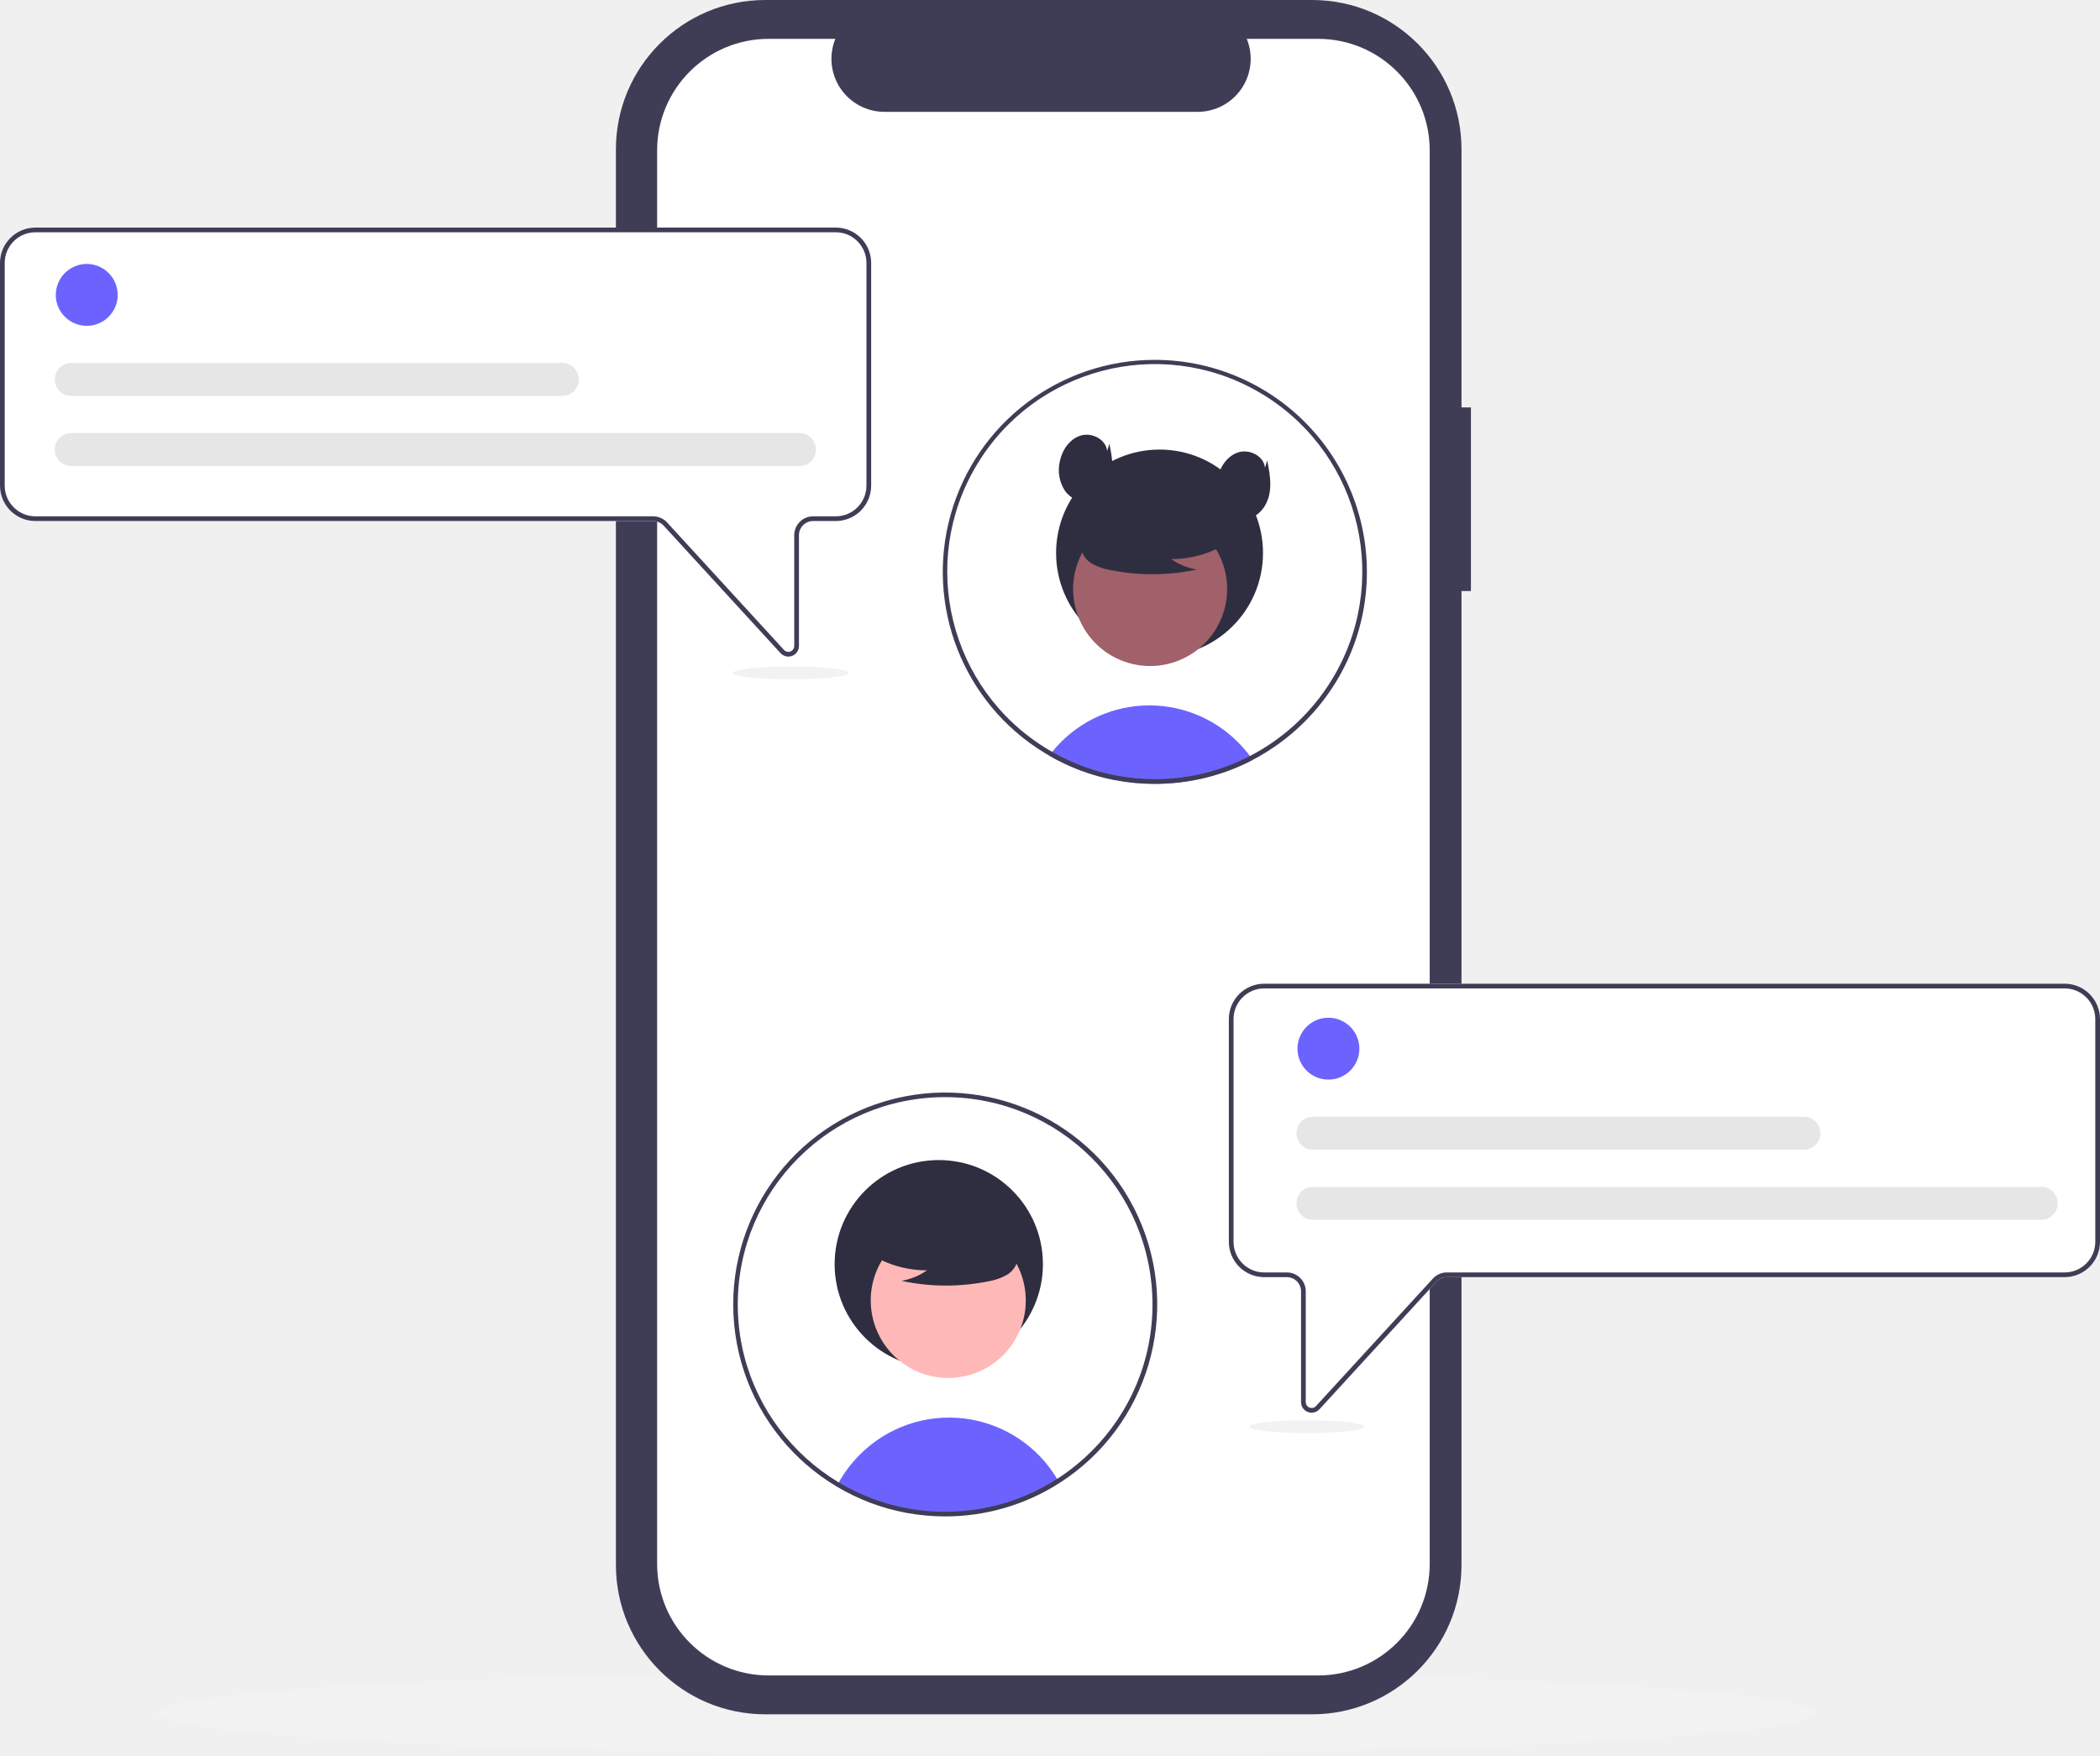
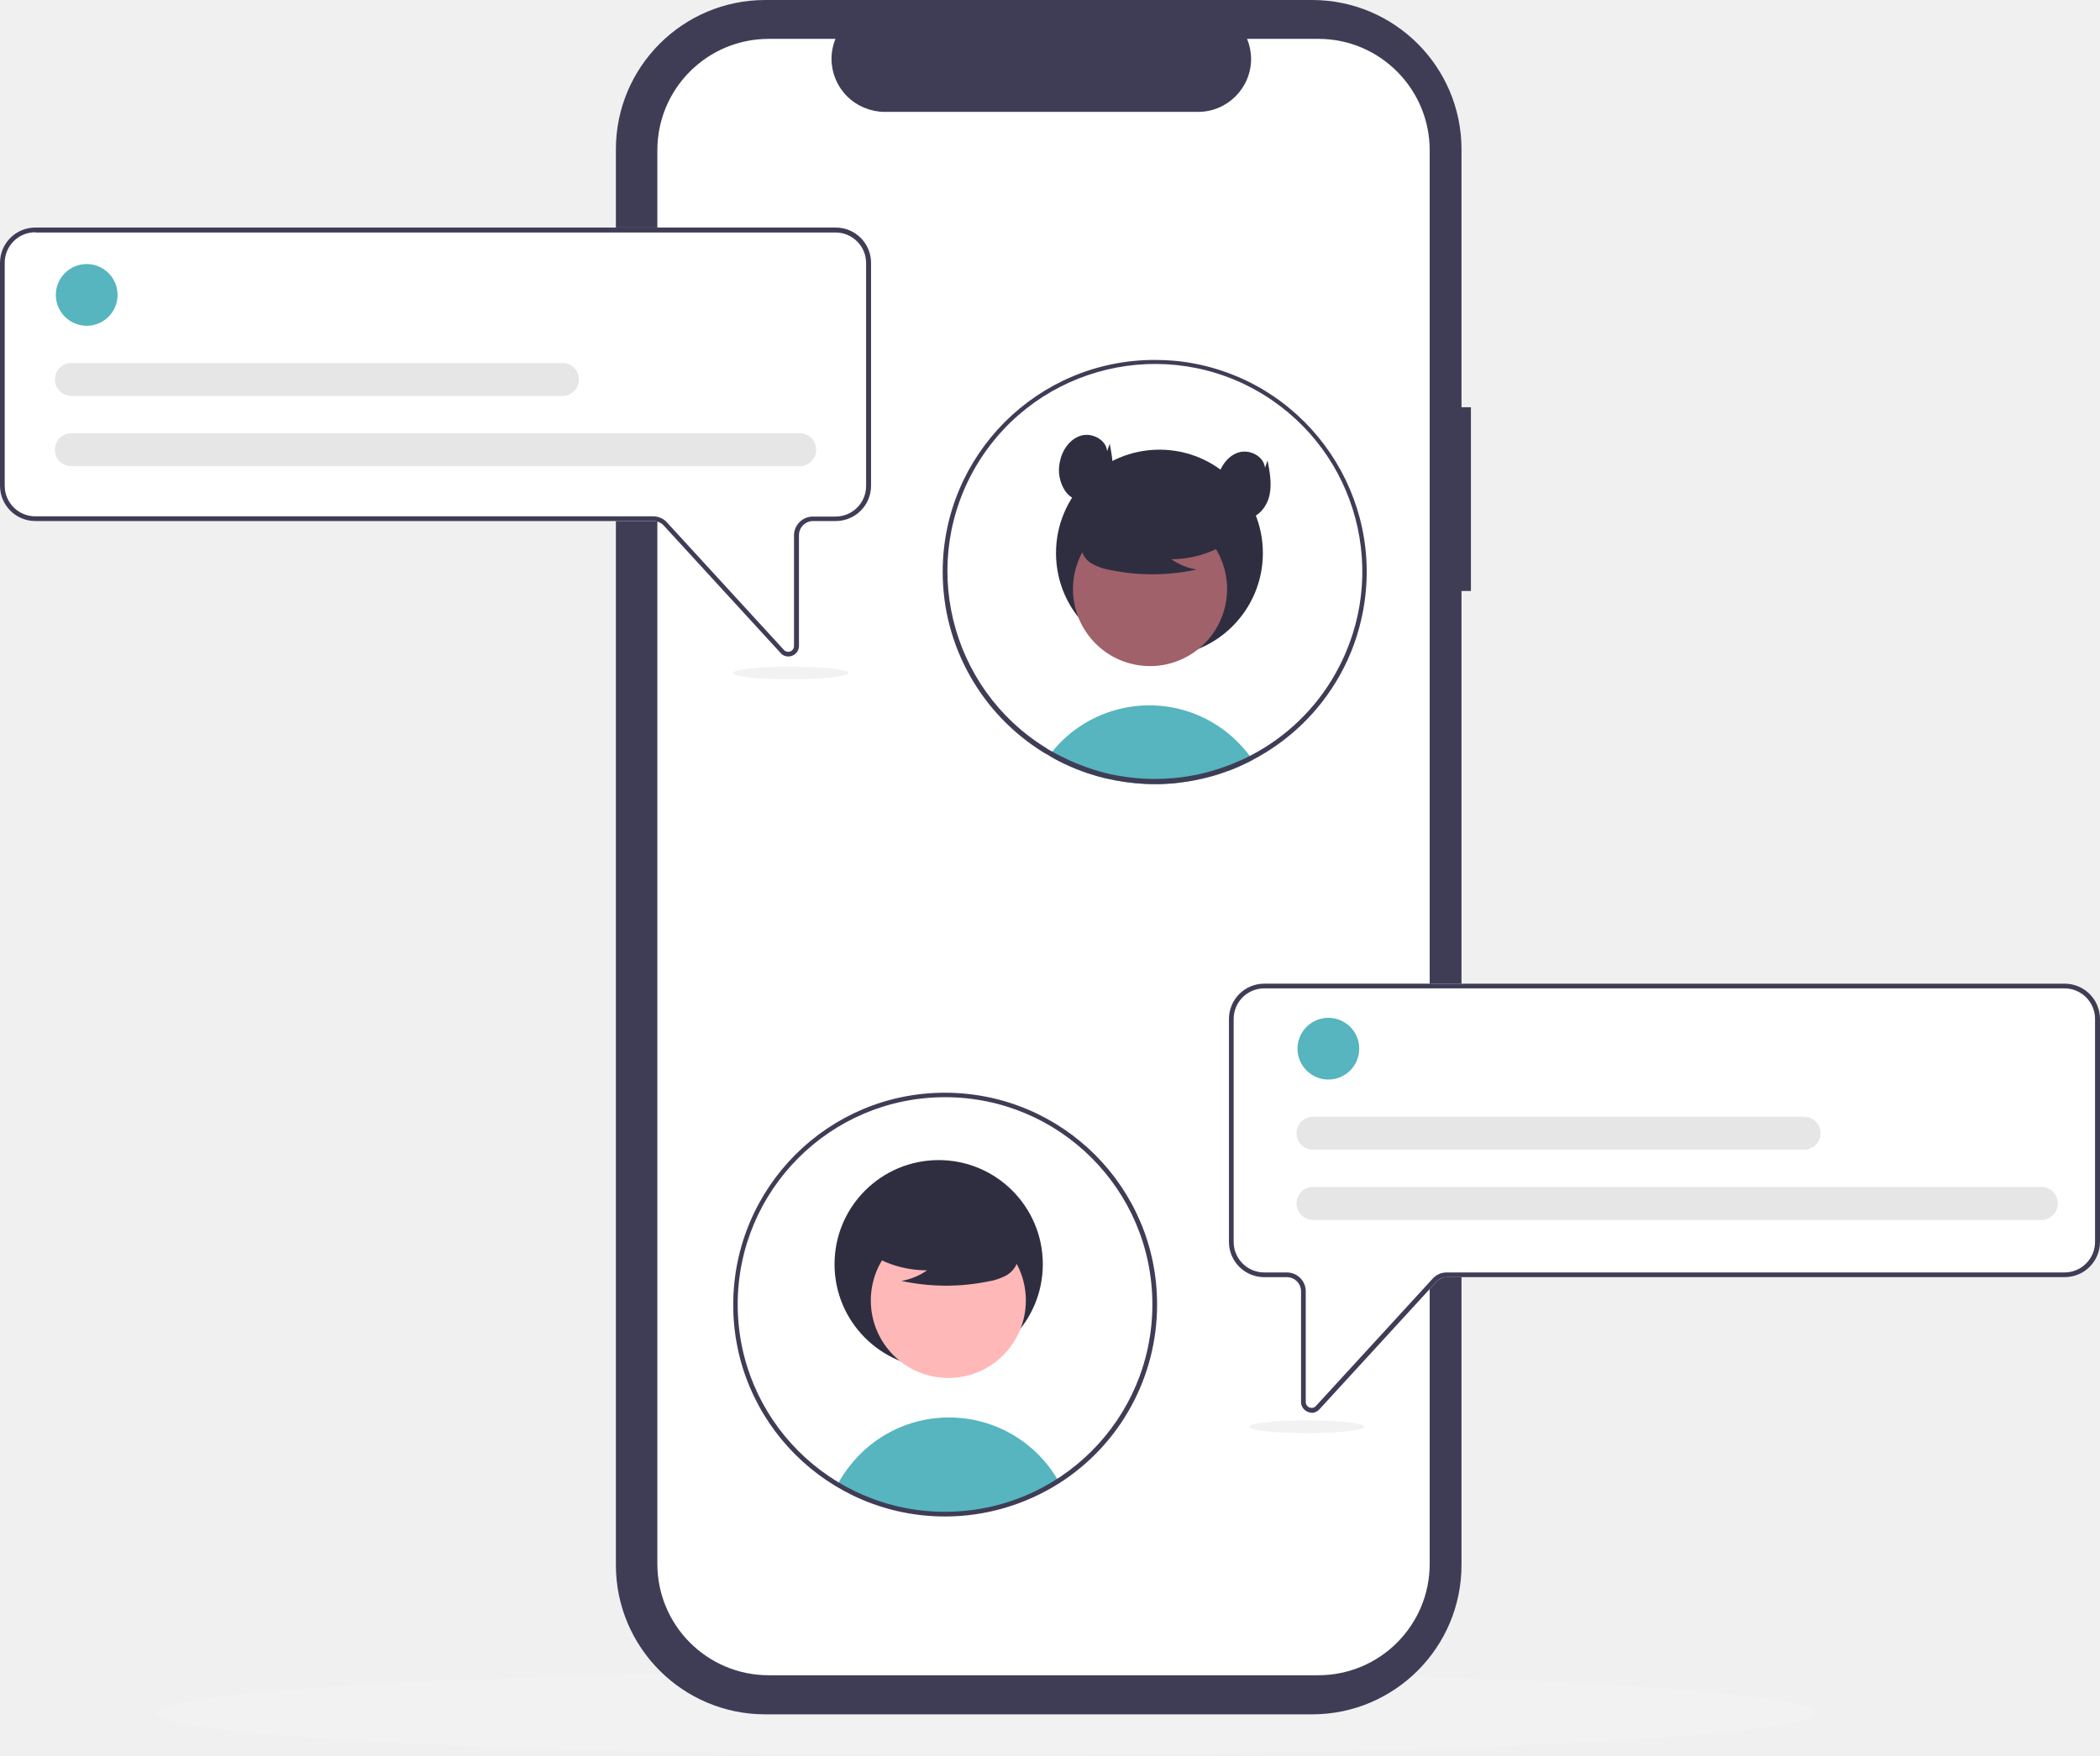
- <svg xmlns="http://www.w3.org/2000/svg" data-name="Layer 1" width="891.295" height="745.194" viewBox="0 0 891.295 745.194">
-   <ellipse cx="418.644" cy="727.194" rx="352" ry="18" fill="#f2f2f2" />
-   <path d="M778.65,250.35h-3.999V140.805a63.402,63.402,0,0,0-63.402-63.402H479.162a63.402,63.402,0,0,0-63.402,63.402v600.974a63.402,63.402,0,0,0,63.402,63.402H711.249a63.402,63.402,0,0,0,63.402-63.402V328.326h3.999Z" transform="translate(-154.3525 -77.40283)" fill="#3f3d56" />
-   <path d="M761.156,141.247v600.09a47.351,47.351,0,0,1-47.35,47.35h-233.2a47.351,47.351,0,0,1-47.35-47.35v-600.09a47.351,47.351,0,0,1,47.35-47.35h28.29a22.507,22.507,0,0,0,20.83,30.99h132.96a22.507,22.507,0,0,0,20.83-30.99h30.29A47.351,47.351,0,0,1,761.156,141.247Z" transform="translate(-154.3525 -77.40283)" fill="#fff" />
-   <path d="M686.03,400.003q-2.325,1.215-4.73,2.3-2.19.99-4.45,1.86c-.55.21-1.11.42-1.67.63a89.528,89.528,0,0,1-13.6,3.75q-3.435.675-6.96,1.06-2.91.33-5.88.47c-1.41.07-2.82.1-4.24.1a89.841,89.841,0,0,1-16.76-1.57c-1.44-.26-2.85-.57-4.26-.91a88.778,88.778,0,0,1-19.67-7.26c-.56-.28-1.12-.58-1.68-.87-.83-.44-1.64-.9-2.45-1.38.39-.54.81-1.07,1.24-1.59a53.034,53.034,0,0,1,78.87-4.1,54.277,54.277,0,0,1,5.06,5.86C685.26,398.893,685.65,399.443,686.03,400.003Z" transform="translate(-154.3525 -77.40283)" fill="#6c63ff" />
-   <circle cx="492.143" cy="234.764" r="43.91" fill="#2f2e41" />
-   <circle cx="642.499" cy="327.462" r="32.681" transform="translate(-232.6876 270.9066) rotate(-28.66315)" fill="#a0616a" />
-   <path d="M676.839,306.906a44.448,44.448,0,0,1-25.402,7.85,27.238,27.238,0,0,0,10.796,4.442,89.628,89.628,0,0,1-36.61.206,23.694,23.694,0,0,1-7.664-2.632,9.699,9.699,0,0,1-4.731-6.327c-.803-4.589,2.772-8.757,6.488-11.567a47.858,47.858,0,0,1,40.217-8.036c4.492,1.161,8.993,3.123,11.911,6.731s3.782,9.17,1.002,12.885Z" transform="translate(-154.3525 -77.40283)" fill="#2f2e41" />
-   <path d="M644.5,230.173a89.987,89.987,0,0,0-46.84,166.83l.58.34q.72.435,1.44.84c.81.48,1.62.94,2.45,1.38.56.29,1.12.59,1.68.87a88.778,88.778,0,0,0,19.67,7.26c1.41.34,2.82.65,4.26.91a89.841,89.841,0,0,0,16.76,1.57c1.42,0,2.83-.03,4.24-.1q2.97-.135,5.88-.47,3.525-.39,6.96-1.06a89.528,89.528,0,0,0,13.6-3.75c.56-.21,1.12-.42,1.67-.63q2.265-.87,4.45-1.86,2.4-1.08,4.73-2.3a90.792,90.792,0,0,0,37.04-35.97c.04-.08.09-.16.13-.24a89.306,89.306,0,0,0,9.65-26.41,90.051,90.051,0,0,0-88.35-107.21Zm77.06,132.45c-.08.14-.15.28-.23.41a88.172,88.172,0,0,1-36.48,35.32q-2.295,1.2-4.67,2.25c-1.31.59-2.65,1.15-4,1.67-.57.22-1.15.44-1.73.64a85.721,85.721,0,0,1-11.73,3.36,84.695,84.695,0,0,1-8.95,1.41c-1.85.2-3.73.34-5.62.41-1.21.05-2.43.08-3.65.08a86.762,86.762,0,0,1-16.22-1.51,85.625,85.625,0,0,1-9.63-2.36,88.466,88.466,0,0,1-13.99-5.67c-.52-.27-1.04-.54-1.55-.82-.73-.39-1.47-.79-2.19-1.22-.54-.3-1.08-.62-1.61-.94-.31-.18-.62-.37-.93-.56a88.069,88.069,0,1,1,123.18-32.47Z" transform="translate(-154.3525 -77.40283)" fill="#3f3d56" />
-   <path d="M624.26,268.863c-.472-4.968-6.558-8.026-11.318-6.526s-7.884,6.293-8.829,11.193a16.057,16.057,0,0,0,2.165,12.122c2.406,3.462,6.827,5.623,10.95,4.744,4.707-1.003,7.968-5.6,8.901-10.321s.007-9.589-.919-14.312Z" transform="translate(-154.3525 -77.40283)" fill="#2f2e41" />
-   <path d="M691.242,275.96c-.472-4.968-6.559-8.026-11.318-6.526s-7.884,6.293-8.829,11.193a16.057,16.057,0,0,0,2.165,12.122c2.406,3.462,6.827,5.623,10.95,4.744,4.707-1.003,7.968-5.6,8.901-10.321s.007-9.589-.919-14.312Z" transform="translate(-154.3525 -77.40283)" fill="#2f2e41" />
-   <path d="M488.936,356.142a4.475,4.475,0,0,1-3.307-1.464L436.008,300.544a6.02,6.02,0,0,0-4.426-1.947H169.362a15.026,15.026,0,0,1-15.009-15.009V189.025a15.026,15.026,0,0,1,15.009-15.009H509.087A15.026,15.026,0,0,1,524.096,189.025v94.562A15.026,15.026,0,0,1,509.087,298.597h-9.631a6.012,6.012,0,0,0-6.005,6.005v47.033a4.474,4.474,0,0,1-2.87,4.196A4.526,4.526,0,0,1,488.936,356.142Z" transform="translate(-154.3525 -77.40283)" fill="#fff" />
-   <path d="M488.936,356.142a4.475,4.475,0,0,1-3.307-1.464L436.008,300.544a6.02,6.02,0,0,0-4.426-1.947H169.362a15.026,15.026,0,0,1-15.009-15.009V189.025a15.026,15.026,0,0,1,15.009-15.009H509.087A15.026,15.026,0,0,1,524.096,189.025v94.562A15.026,15.026,0,0,1,509.087,298.597h-9.631a6.012,6.012,0,0,0-6.005,6.005v47.033a4.474,4.474,0,0,1-2.87,4.196A4.526,4.526,0,0,1,488.936,356.142ZM169.362,176.016A13.024,13.024,0,0,0,156.353,189.025v94.562a13.024,13.024,0,0,0,13.009,13.009H431.581a8.024,8.024,0,0,1,5.9,2.596l49.622,54.133a2.503,2.503,0,0,0,4.347-1.691v-47.033a8.014,8.014,0,0,1,8.005-8.005H509.087a13.024,13.024,0,0,0,13.009-13.009V189.025A13.024,13.024,0,0,0,509.087,176.016Z" transform="translate(-154.3525 -77.40283)" fill="#3f3d56" />
-   <circle cx="36.816" cy="125.193" r="13.134" fill="#6c63ff" />
-   <path d="M493.764,275.269H184.684a7.005,7.005,0,1,1,0-14.009H493.764a7.005,7.005,0,0,1,0,14.009Z" transform="translate(-154.3525 -77.40283)" fill="#e6e6e6" />
-   <path d="M393.073,245.5H184.684a7.005,7.005,0,1,1,0-14.009H393.073a7.005,7.005,0,0,1,0,14.009Z" transform="translate(-154.3525 -77.40283)" fill="#e6e6e6" />
-   <path d="M709.419,676.831a4.474,4.474,0,0,1-2.87-4.196v-47.033a6.012,6.012,0,0,0-6.005-6.005H690.913a15.026,15.026,0,0,1-15.009-15.009V510.025A15.026,15.026,0,0,1,690.913,495.016H1030.638a15.026,15.026,0,0,1,15.009,15.009v94.562a15.026,15.026,0,0,1-15.009,15.009H768.419a6.02,6.02,0,0,0-4.426,1.947l-49.622,54.133a4.475,4.475,0,0,1-3.307,1.464A4.526,4.526,0,0,1,709.419,676.831Z" transform="translate(-154.3525 -77.40283)" fill="#fff" />
-   <path d="M709.419,676.831a4.474,4.474,0,0,1-2.87-4.196v-47.033a6.012,6.012,0,0,0-6.005-6.005H690.913a15.026,15.026,0,0,1-15.009-15.009V510.025A15.026,15.026,0,0,1,690.913,495.016H1030.638a15.026,15.026,0,0,1,15.009,15.009v94.562a15.026,15.026,0,0,1-15.009,15.009H768.419a6.02,6.02,0,0,0-4.426,1.947l-49.622,54.133a4.475,4.475,0,0,1-3.307,1.464A4.526,4.526,0,0,1,709.419,676.831ZM690.913,497.016A13.024,13.024,0,0,0,677.904,510.025v94.562A13.024,13.024,0,0,0,690.913,617.597h9.631a8.014,8.014,0,0,1,8.005,8.005v47.033a2.503,2.503,0,0,0,4.347,1.691l49.622-54.133a8.024,8.024,0,0,1,5.9-2.596h262.22a13.024,13.024,0,0,0,13.009-13.009V510.025a13.024,13.024,0,0,0-13.009-13.009Z" transform="translate(-154.3525 -77.40283)" fill="#3f3d56" />
-   <path d="M603.53,706.113a89.069,89.069,0,0,1-93.65,1.49,54.129,54.129,0,0,1,9.4-12.65,53.433,53.433,0,0,1,83.91,10.57C603.3,705.713,603.42,705.913,603.53,706.113Z" transform="translate(-154.3525 -77.40283)" fill="#6c63ff" />
-   <circle cx="398.443" cy="536.688" r="44.202" fill="#2f2e41" />
-   <circle cx="556.819" cy="629.489" r="32.898" transform="translate(-416.965 738.7288) rotate(-61.33685)" fill="#ffb8b8" />
-   <path d="M522.25,608.796a44.744,44.744,0,0,0,25.571,7.902,27.419,27.419,0,0,1-10.868,4.471,90.223,90.223,0,0,0,36.853.207,23.852,23.852,0,0,0,7.715-2.65,9.764,9.764,0,0,0,4.762-6.369c.809-4.619-2.791-8.816-6.531-11.644a48.176,48.176,0,0,0-40.484-8.09c-4.522,1.169-9.053,3.144-11.99,6.776s-3.807,9.231-1.009,12.971Z" transform="translate(-154.3525 -77.40283)" fill="#2f2e41" />
-   <path d="M555.5,721.173a89.972,89.972,0,1,1,48.571-14.219A89.88,89.88,0,0,1,555.5,721.173Zm0-178a88.008,88.008,0,1,0,88,88A88.1,88.1,0,0,0,555.5,543.173Z" transform="translate(-154.3525 -77.40283)" fill="#3f3d56" />
-   <circle cx="563.816" cy="445.193" r="13.134" fill="#6c63ff" />
-   <path d="M1020.764,595.269H711.684a7.005,7.005,0,1,1,0-14.009h309.08a7.005,7.005,0,0,1,0,14.009Z" transform="translate(-154.3525 -77.40283)" fill="#e6e6e6" />
-   <path d="M920.073,565.5H711.684a7.005,7.005,0,1,1,0-14.009H920.073a7.005,7.005,0,0,1,0,14.009Z" transform="translate(-154.3525 -77.40283)" fill="#e6e6e6" />
-   <ellipse cx="554.644" cy="605.661" rx="24.504" ry="2.72" fill="#f2f2f2" />
-   <ellipse cx="335.644" cy="285.661" rx="24.504" ry="2.72" fill="#f2f2f2" />
+ <svg xmlns="http://www.w3.org/2000/svg" version="1.1" id="Layer_1" x="0px" y="0px" viewBox="0 0 891.3 745.2" style="enable-background:new 0 0 891.3 745.2;" xml:space="preserve">
+   <style type="text/css">
+ 	.st0{fill:#F2F2F2;}
+ 	.st1{fill:#3F3D56;}
+ 	.st2{fill:#FFFFFF;}
+ 	.st3{fill:#56B5BF;}
+ 	.st4{fill:#2F2E41;}
+ 	.st5{fill:#A0616A;}
+ 	.st6{fill:#E6E6E6;}
+ 	.st7{fill:#FFB8B8;}
+ </style>
+   <ellipse class="st0" cx="418.6" cy="727.2" rx="352" ry="18" />
+   <path class="st1" d="M624.3,172.9h-4V63.4c0-35-28.4-63.4-63.4-63.4H324.8c-35,0-63.4,28.4-63.4,63.4v601c0,35,28.4,63.4,63.4,63.4  h232.1c35,0,63.4-28.4,63.4-63.4V250.9h4L624.3,172.9z" />
+   <path class="st2" d="M606.8,63.8v600.1c0,26.2-21.2,47.3-47.3,47.3H326.3c-26.2,0-47.3-21.2-47.3-47.3V63.8  c0-26.2,21.2-47.3,47.3-47.3h28.3c-4.7,11.5,0.8,24.6,12.4,29.3c2.7,1.1,5.6,1.7,8.5,1.7h133c12.4,0,22.5-10.1,22.5-22.5  c0-2.9-0.6-5.8-1.7-8.5h30.3C585.6,16.5,606.8,37.7,606.8,63.8z" />
+   <path class="st3" d="M531.7,322.6c-1.6,0.8-3.1,1.6-4.7,2.3c-1.5,0.7-2.9,1.3-4.4,1.9c-0.6,0.2-1.1,0.4-1.7,0.6  c-4.4,1.6-9,2.9-13.6,3.8c-2.3,0.4-4.6,0.8-7,1.1c-1.9,0.2-3.9,0.4-5.9,0.5c-1.4,0.1-2.8,0.1-4.2,0.1c-5.6,0-11.2-0.5-16.8-1.6  c-1.4-0.3-2.9-0.6-4.3-0.9c-6.8-1.6-13.4-4.1-19.7-7.3c-0.6-0.3-1.1-0.6-1.7-0.9c-0.8-0.4-1.6-0.9-2.4-1.4c0.4-0.5,0.8-1.1,1.2-1.6  c18.4-22.8,51.8-26.4,74.6-8c1.5,1.2,2.9,2.5,4.3,3.9c1.8,1.8,3.5,3.8,5.1,5.9C530.9,321.5,531.3,322,531.7,322.6z" />
+   <circle class="st4" cx="492.1" cy="234.8" r="43.9" />
+   <ellipse transform="matrix(0.1891 -0.982 0.982 0.1891 150.2093 682.0971)" class="st5" cx="488.1" cy="250.1" rx="32.7" ry="32.7" />
+   <path class="st4" d="M522.5,229.5c-7.5,5.1-16.3,7.9-25.4,7.9c3.2,2.2,6.9,3.8,10.8,4.4c-12.1,2.6-24.5,2.7-36.6,0.2  c-2.7-0.4-5.3-1.3-7.7-2.6c-2.4-1.3-4.1-3.6-4.7-6.3c-0.8-4.6,2.8-8.8,6.5-11.6c11.5-8.6,26.3-11.5,40.2-8c4.5,1.2,9,3.1,11.9,6.7  s3.8,9.2,1,12.9L522.5,229.5z" />
+   <path class="st1" d="M490.1,152.8c-49.7,0-90,40.3-90,90c0,31.4,16.4,60.5,43.2,76.9l0.6,0.3c0.5,0.3,1,0.6,1.4,0.8  c0.8,0.5,1.6,0.9,2.4,1.4c0.6,0.3,1.1,0.6,1.7,0.9c6.2,3.2,12.8,5.6,19.7,7.3c1.4,0.3,2.8,0.6,4.3,0.9c5.5,1,11.1,1.6,16.8,1.6  c1.4,0,2.8,0,4.2-0.1c2-0.1,3.9-0.2,5.9-0.5c2.4-0.3,4.7-0.6,7-1.1c4.6-0.9,9.2-2.1,13.6-3.8c0.6-0.2,1.1-0.4,1.7-0.6  c1.5-0.6,3-1.2,4.4-1.9c1.6-0.7,3.2-1.5,4.7-2.3c15.6-8.2,28.4-20.6,37-36c0-0.1,0.1-0.2,0.1-0.2c4.6-8.2,7.8-17.2,9.6-26.4  c9.5-48.8-22.4-96.1-71.2-105.6C501.6,153.3,495.9,152.8,490.1,152.8L490.1,152.8z M567.2,285.2c-0.1,0.1-0.1,0.3-0.2,0.4  c-8.4,15.1-21.1,27.4-36.5,35.3c-1.5,0.8-3.1,1.6-4.7,2.2c-1.3,0.6-2.6,1.1-4,1.7c-0.6,0.2-1.1,0.4-1.7,0.6  c-3.8,1.4-7.7,2.5-11.7,3.4c-3,0.6-5.9,1.1-9,1.4c-1.9,0.2-3.7,0.3-5.6,0.4c-1.2,0-2.4,0.1-3.6,0.1c-5.4,0-10.9-0.5-16.2-1.5  c-3.3-0.6-6.5-1.4-9.6-2.4c-4.8-1.5-9.5-3.4-14-5.7c-0.5-0.3-1-0.5-1.6-0.8c-0.7-0.4-1.5-0.8-2.2-1.2c-0.5-0.3-1.1-0.6-1.6-0.9  c-0.3-0.2-0.6-0.4-0.9-0.6c-41.4-25.5-54.4-79.7-29-121.1c25.5-41.4,79.7-54.4,121.1-29C576.3,192.2,590,244,567.2,285.2z" />
+   <path class="st4" d="M469.9,191.5c-0.5-5-6.6-8-11.3-6.5s-7.9,6.3-8.8,11.2c-0.9,4.2-0.1,8.5,2.2,12.1c2.4,3.5,6.8,5.6,11,4.7  c4.7-1,8-5.6,8.9-10.3s0-9.6-0.9-14.3L469.9,191.5z" />
+   <path class="st4" d="M536.9,198.6c-0.5-5-6.6-8-11.3-6.5s-7.9,6.3-8.8,11.2c-0.9,4.2-0.1,8.5,2.2,12.1c2.4,3.5,6.8,5.6,11,4.7  c4.7-1,8-5.6,8.9-10.3s0-9.6-0.9-14.3L536.9,198.6z" />
+   <path class="st2" d="M334.6,278.7c-1.3,0-2.5-0.5-3.3-1.5l-49.6-54.1c-1.1-1.2-2.7-1.9-4.4-1.9H15c-8.3,0-15-6.7-15-15v-94.6  c0-8.3,6.7-15,15-15h339.7c8.3,0,15,6.7,15,15v94.6c0,8.3-6.7,15-15,15h-9.6c-3.3,0-6,2.7-6,6v47c0,1.9-1.1,3.5-2.9,4.2  C335.7,278.6,335.1,278.7,334.6,278.7z" />
+   <path class="st1" d="M334.6,278.7c-1.3,0-2.5-0.5-3.3-1.5l-49.6-54.1c-1.1-1.2-2.7-1.9-4.4-1.9H15c-8.3,0-15-6.7-15-15v-94.6  c0-8.3,6.7-15,15-15h339.7c8.3,0,15,6.7,15,15v94.6c0,8.3-6.7,15-15,15h-9.6c-3.3,0-6,2.7-6,6v47c0,1.9-1.1,3.5-2.9,4.2  C335.7,278.6,335.1,278.7,334.6,278.7z M15,98.6c-7.2,0-13,5.8-13,13v94.6c0,7.2,5.8,13,13,13h262.2c2.2,0,4.4,0.9,5.9,2.6  l49.6,54.1c0.9,1,2.5,1.1,3.5,0.2c0.5-0.5,0.8-1.1,0.8-1.8v-47c0-4.4,3.6-8,8-8h9.6c7.2,0,13-5.8,13-13v-94.6c0-7.2-5.8-13-13-13H15  V98.6z" />
+   <circle class="st3" cx="36.8" cy="125.2" r="13.1" />
+   <path class="st6" d="M339.4,197.9H30.3c-3.9,0-7-3.1-7-7s3.1-7,7-7l0,0h309.1c3.9,0,7,3.1,7,7C346.4,194.7,343.3,197.9,339.4,197.9z  " />
+   <path class="st6" d="M238.7,168.1H30.3c-3.9,0-7-3.1-7-7s3.1-7,7-7l0,0h208.4c3.9,0,7,3.1,7,7S242.6,168.1,238.7,168.1z" />
+   <path class="st2" d="M555.1,599.4c-1.7-0.7-2.9-2.3-2.9-4.2v-47c0-3.3-2.7-6-6-6h-9.6c-8.3,0-15-6.7-15-15v-94.6c0-8.3,6.7-15,15-15  h339.7c8.3,0,15,6.7,15,15v94.6c0,8.3-6.7,15-15,15H614.1c-1.7,0-3.3,0.7-4.4,1.9L560,598.3c-0.8,0.9-2,1.5-3.3,1.5  C556.1,599.7,555.6,599.6,555.1,599.4z" />
+   <path class="st1" d="M555.1,599.4c-1.7-0.7-2.9-2.3-2.9-4.2v-47c0-3.3-2.7-6-6-6h-9.6c-8.3,0-15-6.7-15-15v-94.6c0-8.3,6.7-15,15-15  h339.7c8.3,0,15,6.7,15,15v94.6c0,8.3-6.7,15-15,15H614.1c-1.7,0-3.3,0.7-4.4,1.9L560,598.3c-0.8,0.9-2,1.5-3.3,1.5  C556.1,599.7,555.6,599.6,555.1,599.4z M536.6,419.6c-7.2,0-13,5.8-13,13v94.6c0,7.2,5.8,13,13,13h9.6c4.4,0,8,3.6,8,8v47  c0,1.4,1.1,2.5,2.5,2.5c0.7,0,1.4-0.3,1.8-0.8l49.6-54.1c1.5-1.7,3.7-2.6,5.9-2.6h262.2c7.2,0,13-5.8,13-13v-94.6  c0-7.2-5.8-13-13-13L536.6,419.6L536.6,419.6z" />
+   <path class="st3" d="M449.2,628.7c-28.4,18.2-64.7,18.8-93.7,1.5c2.5-4.7,5.7-8.9,9.4-12.7c20.8-20.9,54.6-21,75.6-0.2  c3.2,3.2,6,6.8,8.3,10.7C448.9,628.3,449.1,628.5,449.2,628.7z" />
+   <circle class="st4" cx="398.4" cy="536.7" r="44.2" />
+   <circle class="st7" cx="402.5" cy="552.1" r="32.9" />
+   <path class="st4" d="M367.9,531.4c7.5,5.2,16.4,7.9,25.6,7.9c-3.3,2.3-7,3.8-10.9,4.5c12.1,2.6,24.7,2.7,36.9,0.2  c2.7-0.4,5.3-1.3,7.7-2.6c2.4-1.4,4.2-3.7,4.8-6.4c0.8-4.6-2.8-8.8-6.5-11.6c-11.6-8.6-26.5-11.6-40.5-8.1c-4.5,1.2-9.1,3.1-12,6.8  s-3.8,9.2-1,13L367.9,531.4z" />
+   <path class="st1" d="M401.1,643.8c-49.7,0-90-40.3-89.9-90s40.3-90,90-89.9s90,40.3,89.9,90c0,30.7-15.6,59.2-41.4,75.7  C435.2,638.8,418.4,643.8,401.1,643.8z M401.1,465.8c-48.6,0-88,39.4-88,88s39.4,88,88,88s88-39.4,88-88l0,0  C489.1,505.2,449.7,465.8,401.1,465.8z" />
+   <circle class="st3" cx="563.8" cy="445.2" r="13.1" />
+   <path class="st6" d="M866.4,517.9H557.3c-3.9,0-7-3.1-7-7c0-3.9,3.1-7,7-7l0,0h309.1c3.9,0,7,3.1,7,7  C873.4,514.7,870.3,517.9,866.4,517.9z" />
+   <path class="st6" d="M765.7,488.1H557.3c-3.9,0-7-3.1-7-7s3.1-7,7-7l0,0h208.4c3.9,0,7,3.1,7,7C772.7,485,769.6,488.1,765.7,488.1z" />
+   <ellipse class="st0" cx="554.6" cy="605.7" rx="24.5" ry="2.7" />
+   <ellipse class="st0" cx="335.6" cy="285.7" rx="24.5" ry="2.7" />
</svg>
